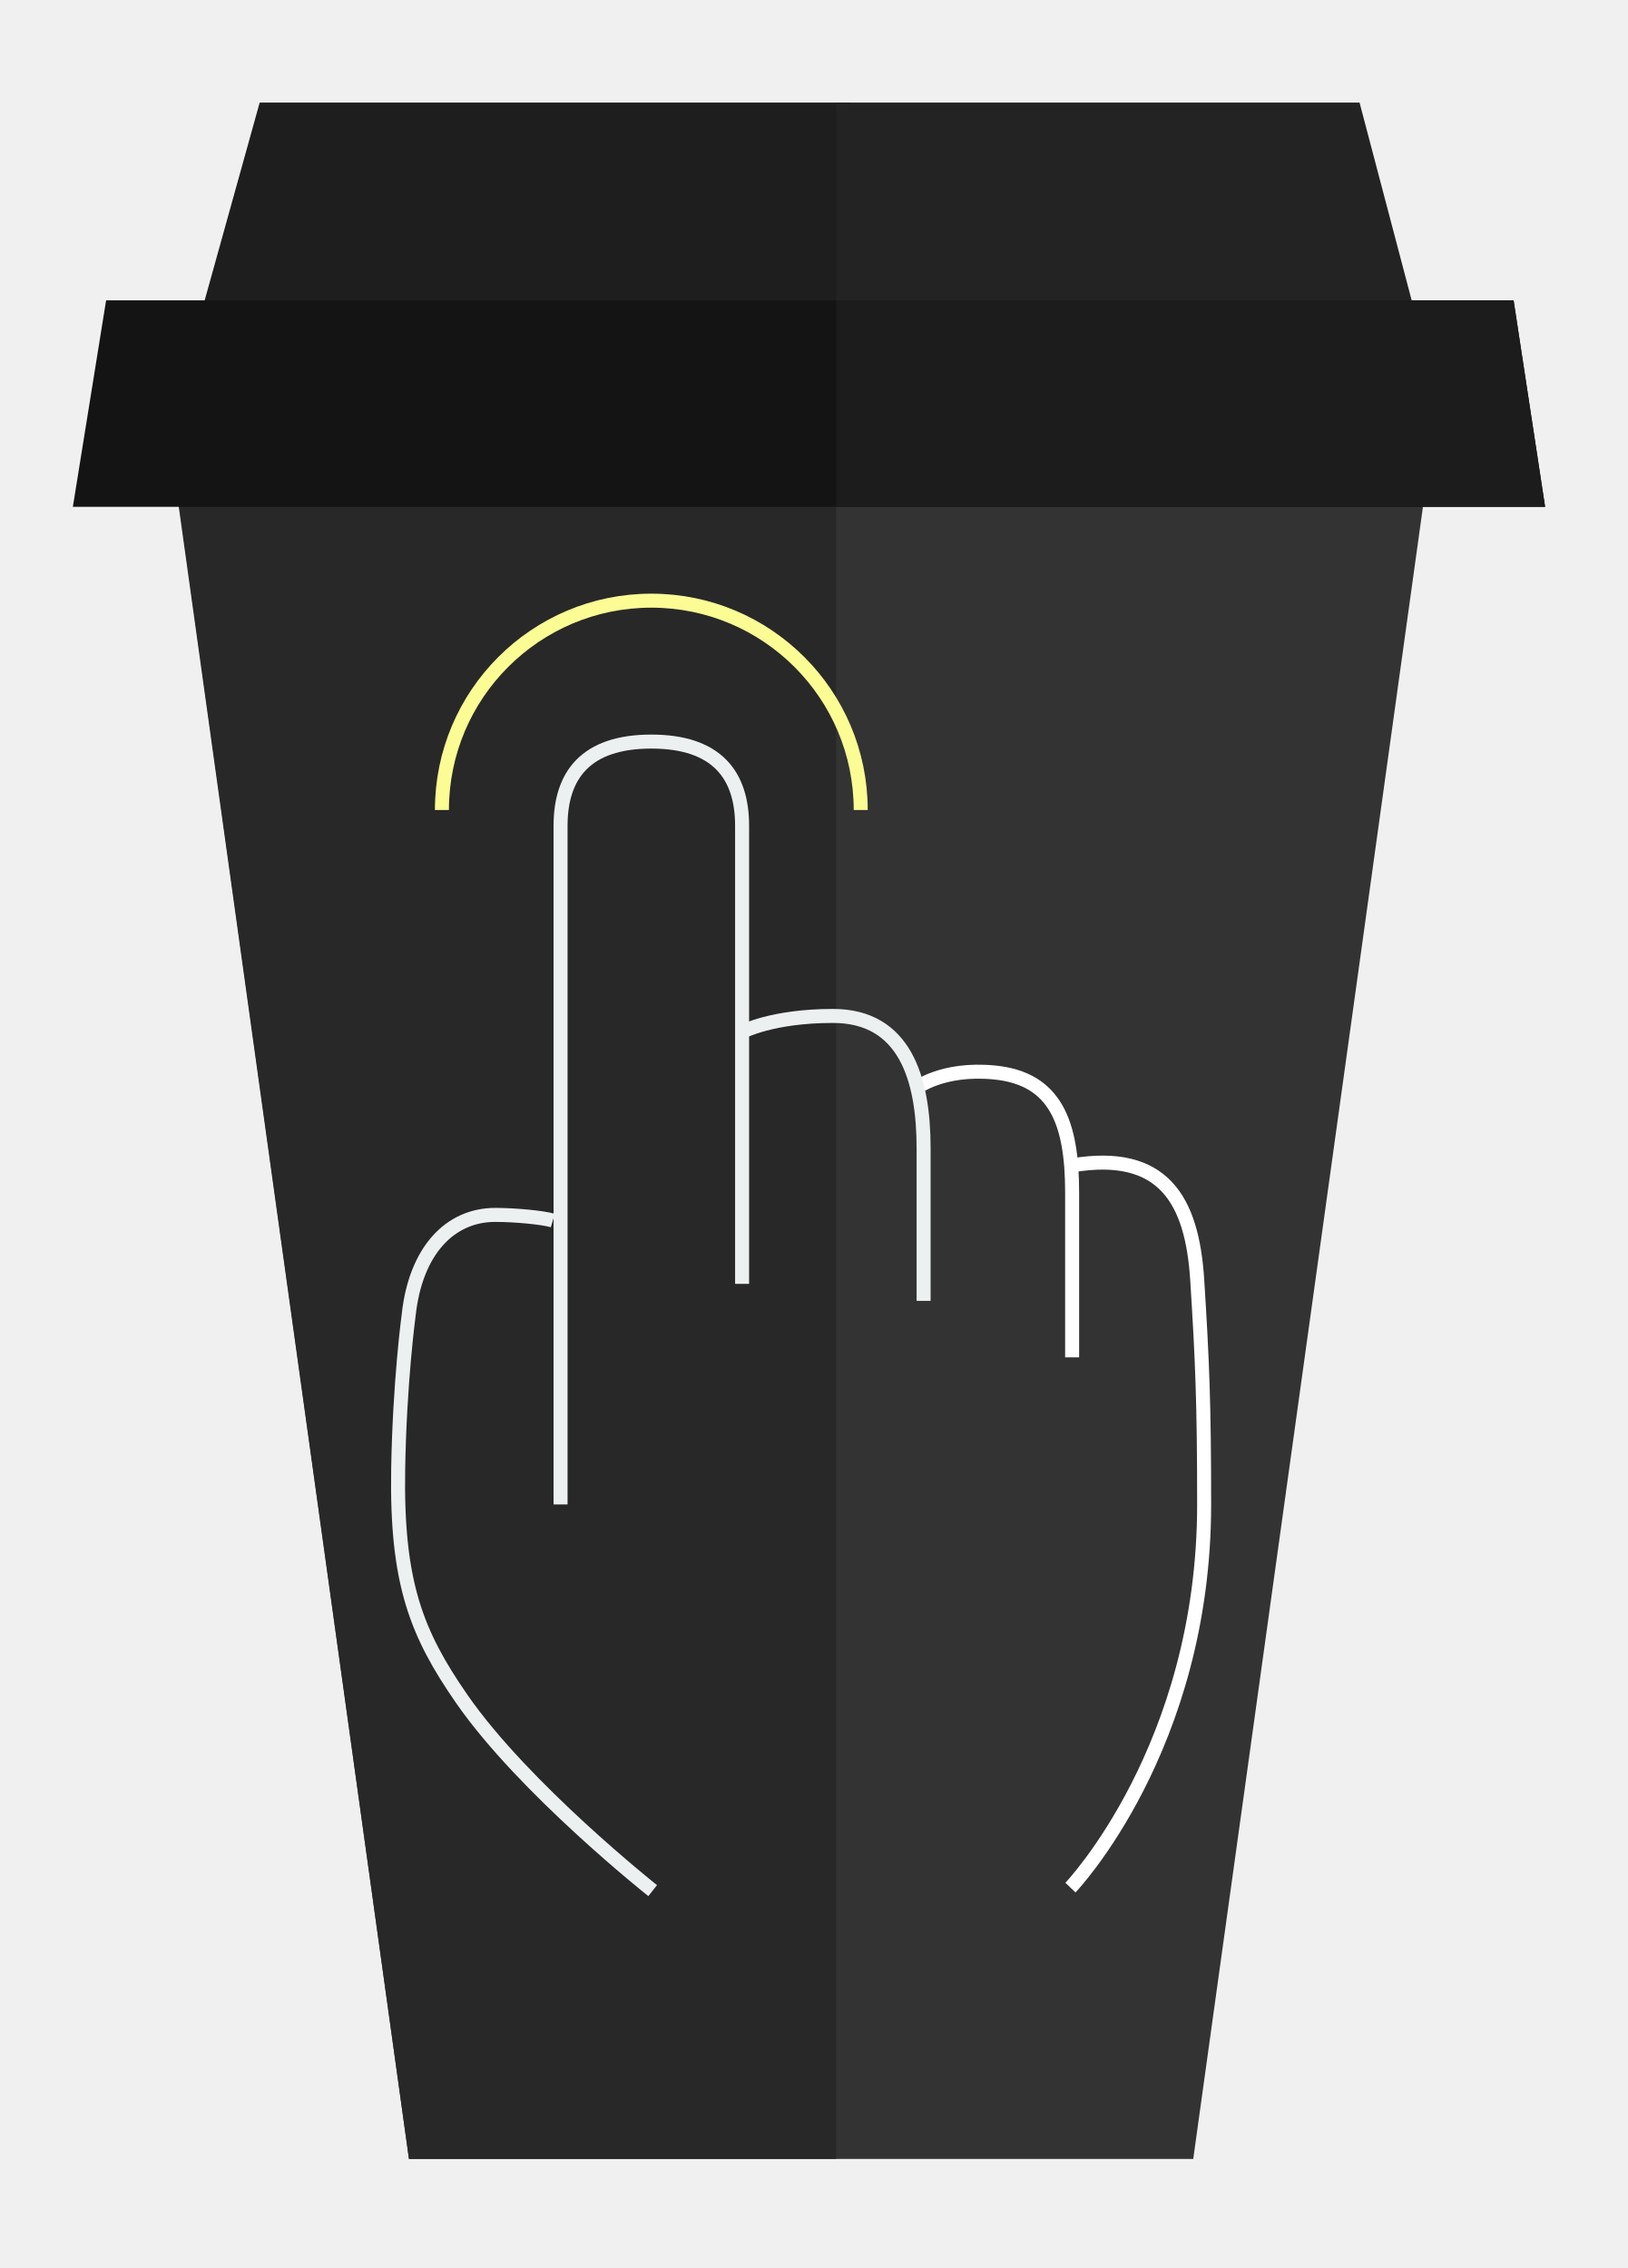
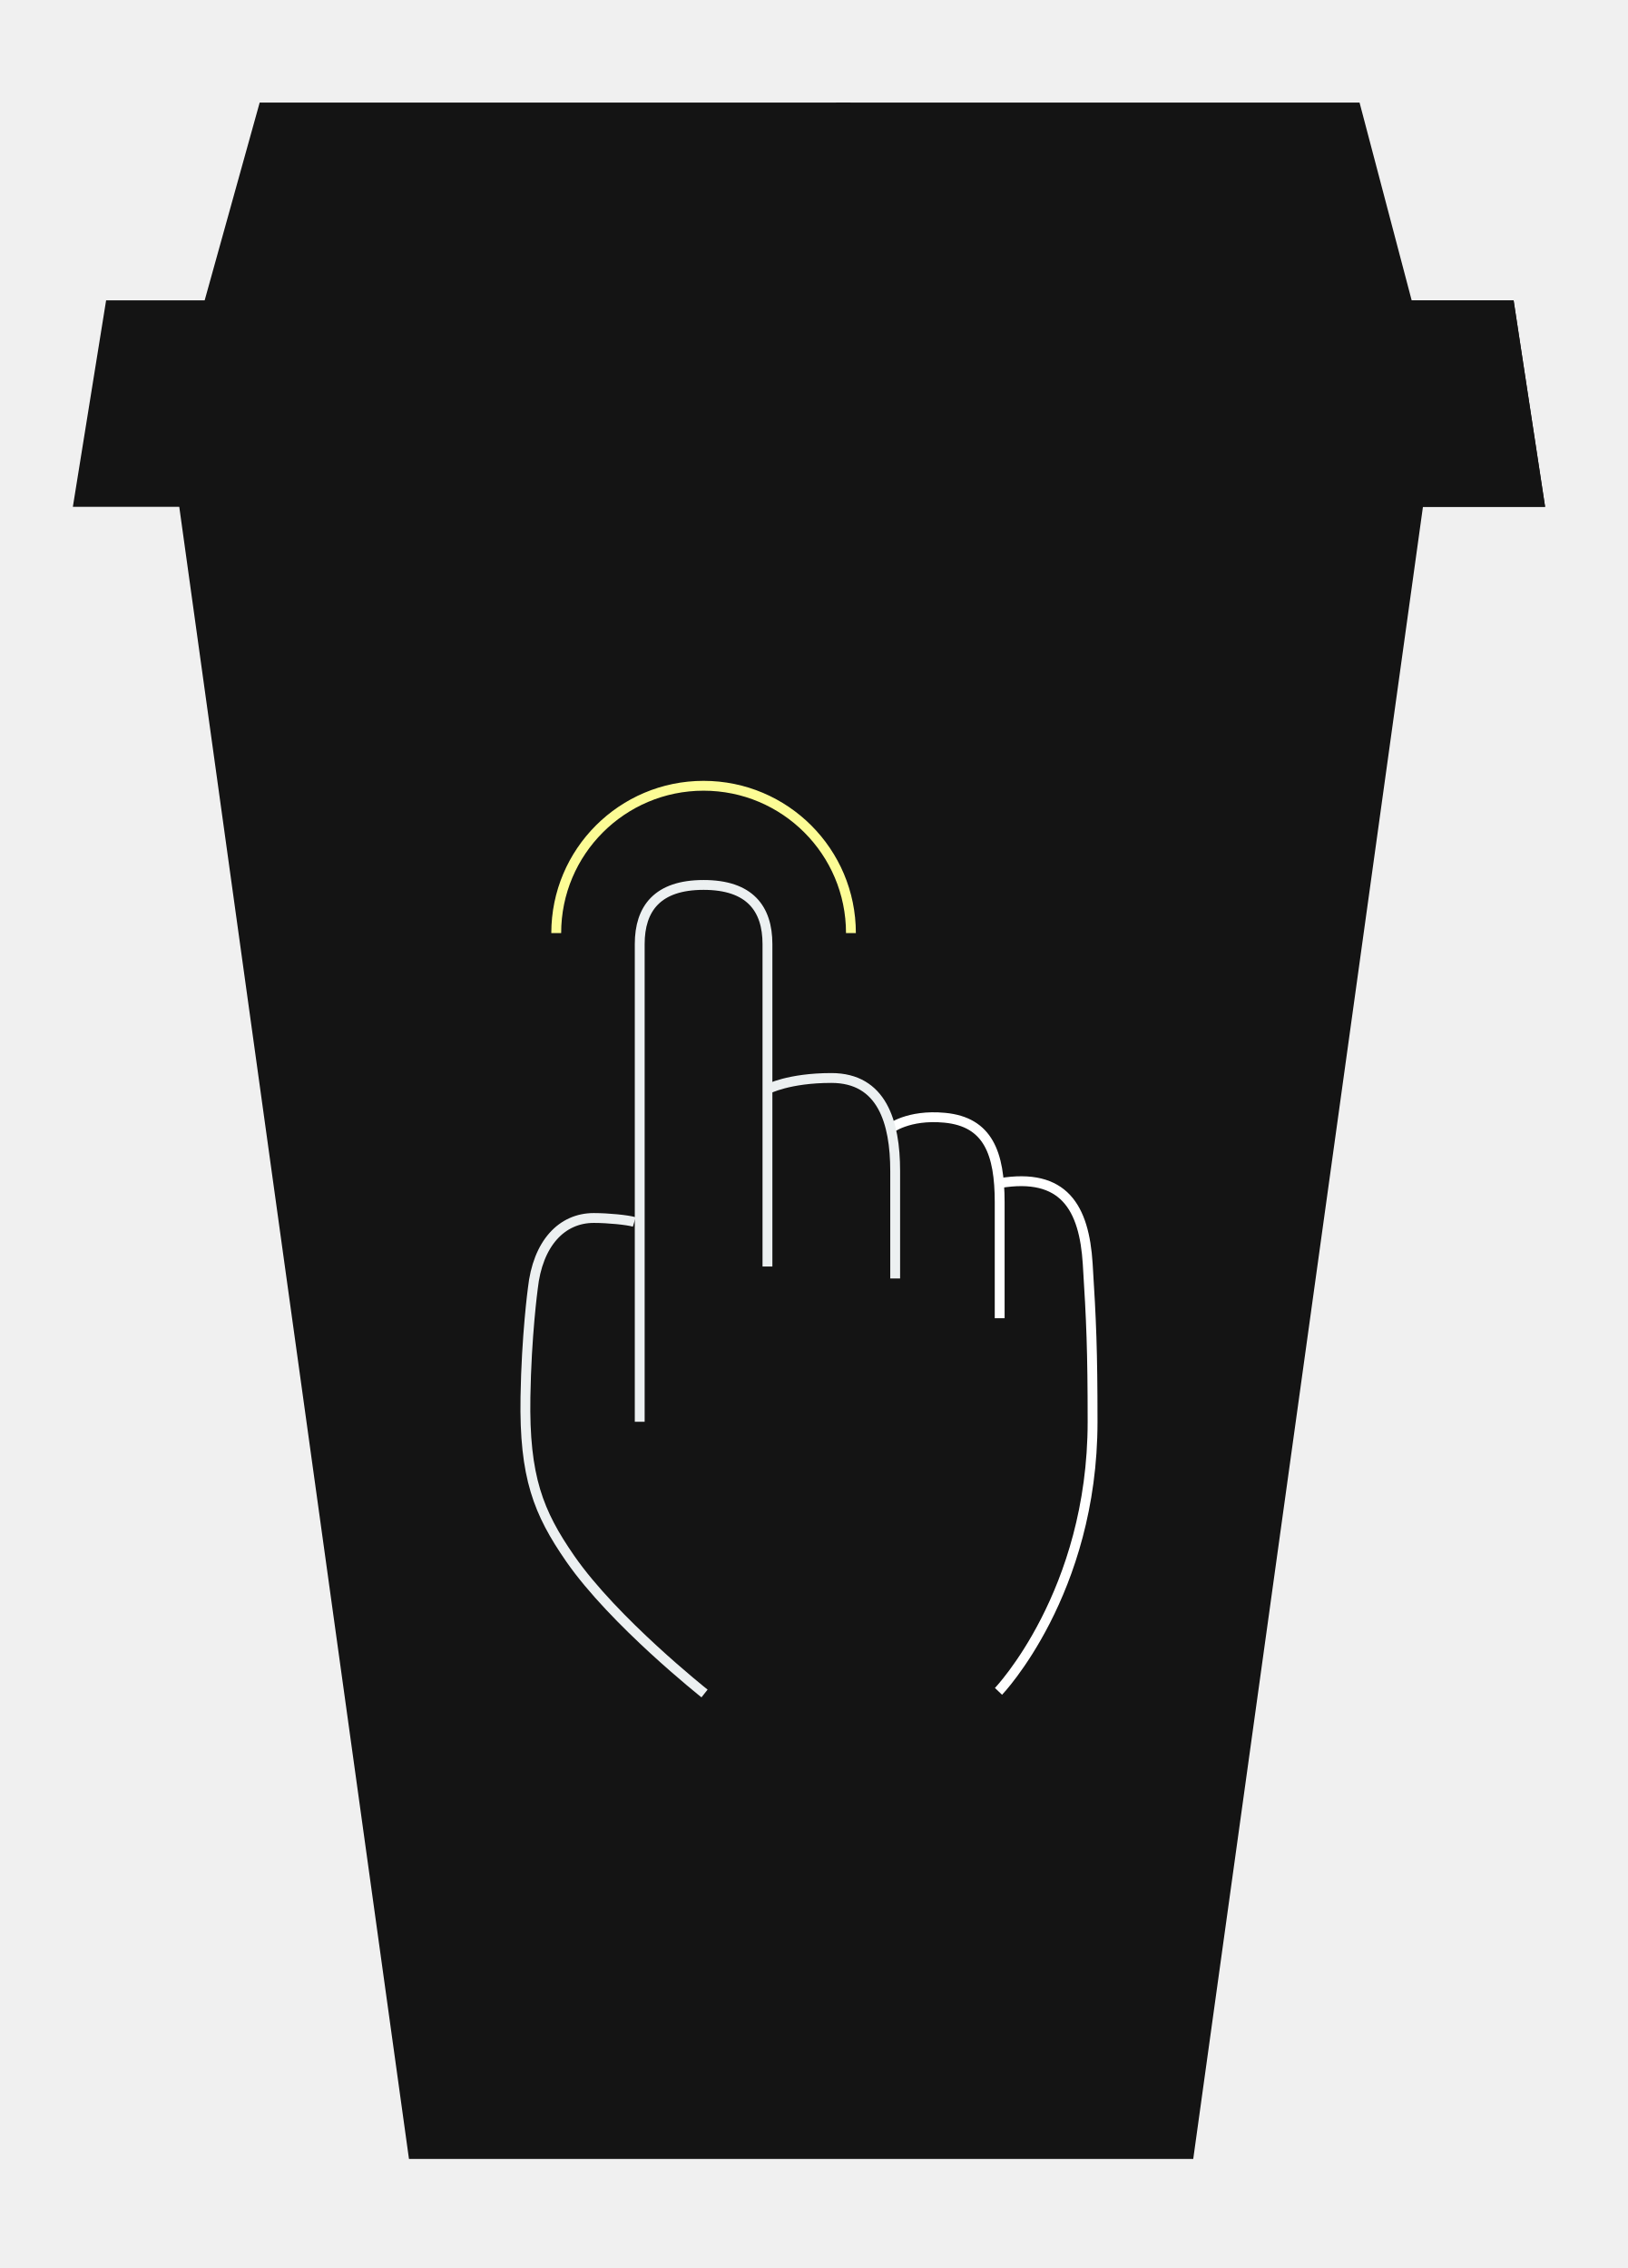
- <svg xmlns="http://www.w3.org/2000/svg" xmlns:xlink="http://www.w3.org/1999/xlink" version="1.1" id="Layer_1" x="0px" y="0px" width="232.489px" height="323.984px" viewBox="0 0 232.489 323.984" enable-background="new 0 0 232.489 323.984" xml:space="preserve">
-   <g id="Layer_3">
-     <polygon fill="#1E1E1E" points="37.084,14.653 121.446,14.653 121.446,44.069 28.904,44.069  " />
-     <polygon fill="#232323" points="194.154,14.653 201.904,44.069 119.404,44.069 119.404,14.653  " />
-   </g>
-   <g id="Layer_2">
-     <polyline fill="#333333" points="25.404,70.986 58.404,308.403 119.404,308.403 170.404,308.403 203.404,70.986  " />
-     <polyline fill="#282828" points="119.404,71.486 119.404,308.403 58.404,308.403 25.404,71.486 119.404,71.486  " />
+ <svg xmlns="http://www.w3.org/2000/svg" xmlns:xlink="http://www.w3.org/1999/xlink" version="1.1" x="0px" y="0px" width="232.488px" height="323.984px" viewBox="0 0 232.488 323.984" enable-background="new 0 0 232.488 323.984" xml:space="preserve">
+   <g id="Layer_1">
+     <g id="Layer_3">
+       <polygon fill="#141414" points="37.084,14.653 121.446,14.653 121.446,44.069 28.904,44.069   " />
+       <polygon fill="#141414" points="194.154,14.653 201.904,44.069 119.404,44.069 119.404,14.653   " />
+     </g>
+     <g id="Layer_2">
+       <polyline fill="#141414" points="25.404,70.986 58.404,308.403 119.404,308.403 170.404,308.403 203.404,70.986   " />
+       <g>
+         <polyline fill="#141414" points="201.904,42.903 216.154,42.903 220.654,72.403 119.404,72.403 10.404,72.403 15.154,42.903      201.904,42.903    " />
+         <polyline fill="#141414" points="119.202,42.903 216.154,42.903 220.654,72.403 119.404,72.403 119.404,42.903    " />
+       </g>
+     </g>
+     <g id="Layer_5">
+ 	</g>
    <g>
-       <polyline fill="#141414" points="201.904,42.903 216.154,42.903 220.654,72.403 119.404,72.403 10.404,72.403 15.154,42.903     201.904,42.903   " />
-       <polyline fill="#1C1C1C" points="119.202,42.903 216.154,42.903 220.654,72.403 119.404,72.403 119.404,42.903   " />
+       <g>
+         <g>
+           <defs>
+             <rect id="SVGID_1_" x="73.1" y="110.323" width="84.856" height="133.102" />
+           </defs>
+           <clipPath id="SVGID_2_">
+             <use xlink:href="#SVGID_1_" overflow="visible" />
+           </clipPath>
+           <path clip-path="url(#SVGID_2_)" fill="none" stroke="#ECF0F1" stroke-width="1.407" stroke-miterlimit="10" d="      M109.598,180.921v-46.052c0-5.082-2.534-8.456-9.122-8.456c-6.586,0-9.119,3.375-9.119,8.456v68.227" />
+         </g>
+         <g>
+           <defs>
+             <rect id="SVGID_3_" x="73.1" y="110.323" width="84.856" height="133.102" />
+           </defs>
+           <clipPath id="SVGID_4_">
+             <use xlink:href="#SVGID_3_" overflow="visible" />
+           </clipPath>
+           <path clip-path="url(#SVGID_4_)" fill="none" stroke="#FFFFFF" stroke-width="1.407" stroke-miterlimit="10" d="      M142.762,188.31v-16.556c0-7.001-1.639-11.494-7.844-12.083c-5.253-0.5-7.85,1.594-7.85,1.594 M142.762,169.011      c9.175-1.541,12.066,3.49,12.572,11.526c0.509,8.043,0.695,12.417,0.695,22.558c0,24.467-13.435,38.516-13.435,38.516" />
+         </g>
+         <g>
+           <defs>
+             <rect id="SVGID_5_" x="73.1" y="110.323" width="84.856" height="133.102" />
+           </defs>
+           <clipPath id="SVGID_6_">
+             <use xlink:href="#SVGID_5_" overflow="visible" />
+           </clipPath>
+           <path clip-path="url(#SVGID_6_)" fill="none" stroke="#ECF0F1" stroke-width="1.407" stroke-miterlimit="10" d="M90.58,174.555      c-0.971-0.291-3.764-0.565-5.784-0.565c-4.573,0-8.01,3.616-8.706,10.083c0,0-0.91,6.714-1.052,15.508      c-0.188,11.423,1.848,16.499,6.389,23.063c6.239,9.006,19.186,19.27,19.186,19.27 M127.838,182.631v-15.348      c0-7.001-1.896-13.292-9.107-13.292c-6.125,0-9.109,1.596-9.109,1.596" />
+         </g>
+         <g>
+           <defs>
+             <rect id="SVGID_7_" x="73.1" y="110.323" width="84.856" height="133.102" />
+           </defs>
+           <clipPath id="SVGID_8_">
+             <use xlink:href="#SVGID_7_" overflow="visible" />
+           </clipPath>
+           <path clip-path="url(#SVGID_8_)" fill="none" stroke="#FCFC95" stroke-width="1.407" stroke-miterlimit="10" d="      M79.435,133.291c0-11.623,9.42-21.043,21.042-21.043c11.623,0,21.043,9.42,21.043,21.043" />
+         </g>
+       </g>
    </g>
  </g>
-   <g id="Layer_5">
+   <g id="Layer_2_1_">
</g>
-   <g>
-     <g>
-       <defs>
-         <rect id="SVGID_1_" x="54.109" y="83.069" width="120.589" height="189.154" />
-       </defs>
-       <clipPath id="SVGID_2_">
-         <use xlink:href="#SVGID_1_" overflow="visible" />
-       </clipPath>
-       <path clip-path="url(#SVGID_2_)" fill="none" stroke="#ECF0F1" stroke-width="2" stroke-miterlimit="10" d="M105.977,183.397    v-65.445c0-7.222-3.602-12.018-12.963-12.018c-9.359,0-12.961,4.796-12.961,12.018v96.959" />
-       <path clip-path="url(#SVGID_2_)" fill="none" stroke="#FFFFFF" stroke-width="2" stroke-miterlimit="10" d="M153.108,193.9    v-23.527c0-9.952-2.331-16.336-11.149-17.175c-7.465-0.708-11.155,2.266-11.155,2.266 M153.108,166.471    c13.037-2.186,17.146,4.962,17.865,16.384c0.724,11.427,0.988,17.642,0.988,32.054c0,34.772-19.094,54.736-19.094,54.736" />
-       <path clip-path="url(#SVGID_2_)" fill="none" stroke="#ECF0F1" stroke-width="2" stroke-miterlimit="10" d="M78.949,174.353    c-1.378-0.417-5.349-0.804-8.221-0.804c-6.498,0-11.381,5.138-12.37,14.328c0,0-1.293,9.539-1.496,22.04    c-0.267,16.231,2.626,23.447,9.081,32.774c8.865,12.801,27.263,27.386,27.263,27.386 M131.898,185.829v-21.812    c0-9.949-2.693-18.89-12.942-18.89c-8.705,0-12.947,2.269-12.947,2.269" />
-       <path clip-path="url(#SVGID_2_)" fill="none" stroke="#FCFC95" stroke-width="2" stroke-miterlimit="10" d="M63.11,115.71    c0-16.517,13.388-29.905,29.903-29.905c16.517,0,29.905,13.388,29.905,29.905" />
-     </g>
-   </g>
</svg>
